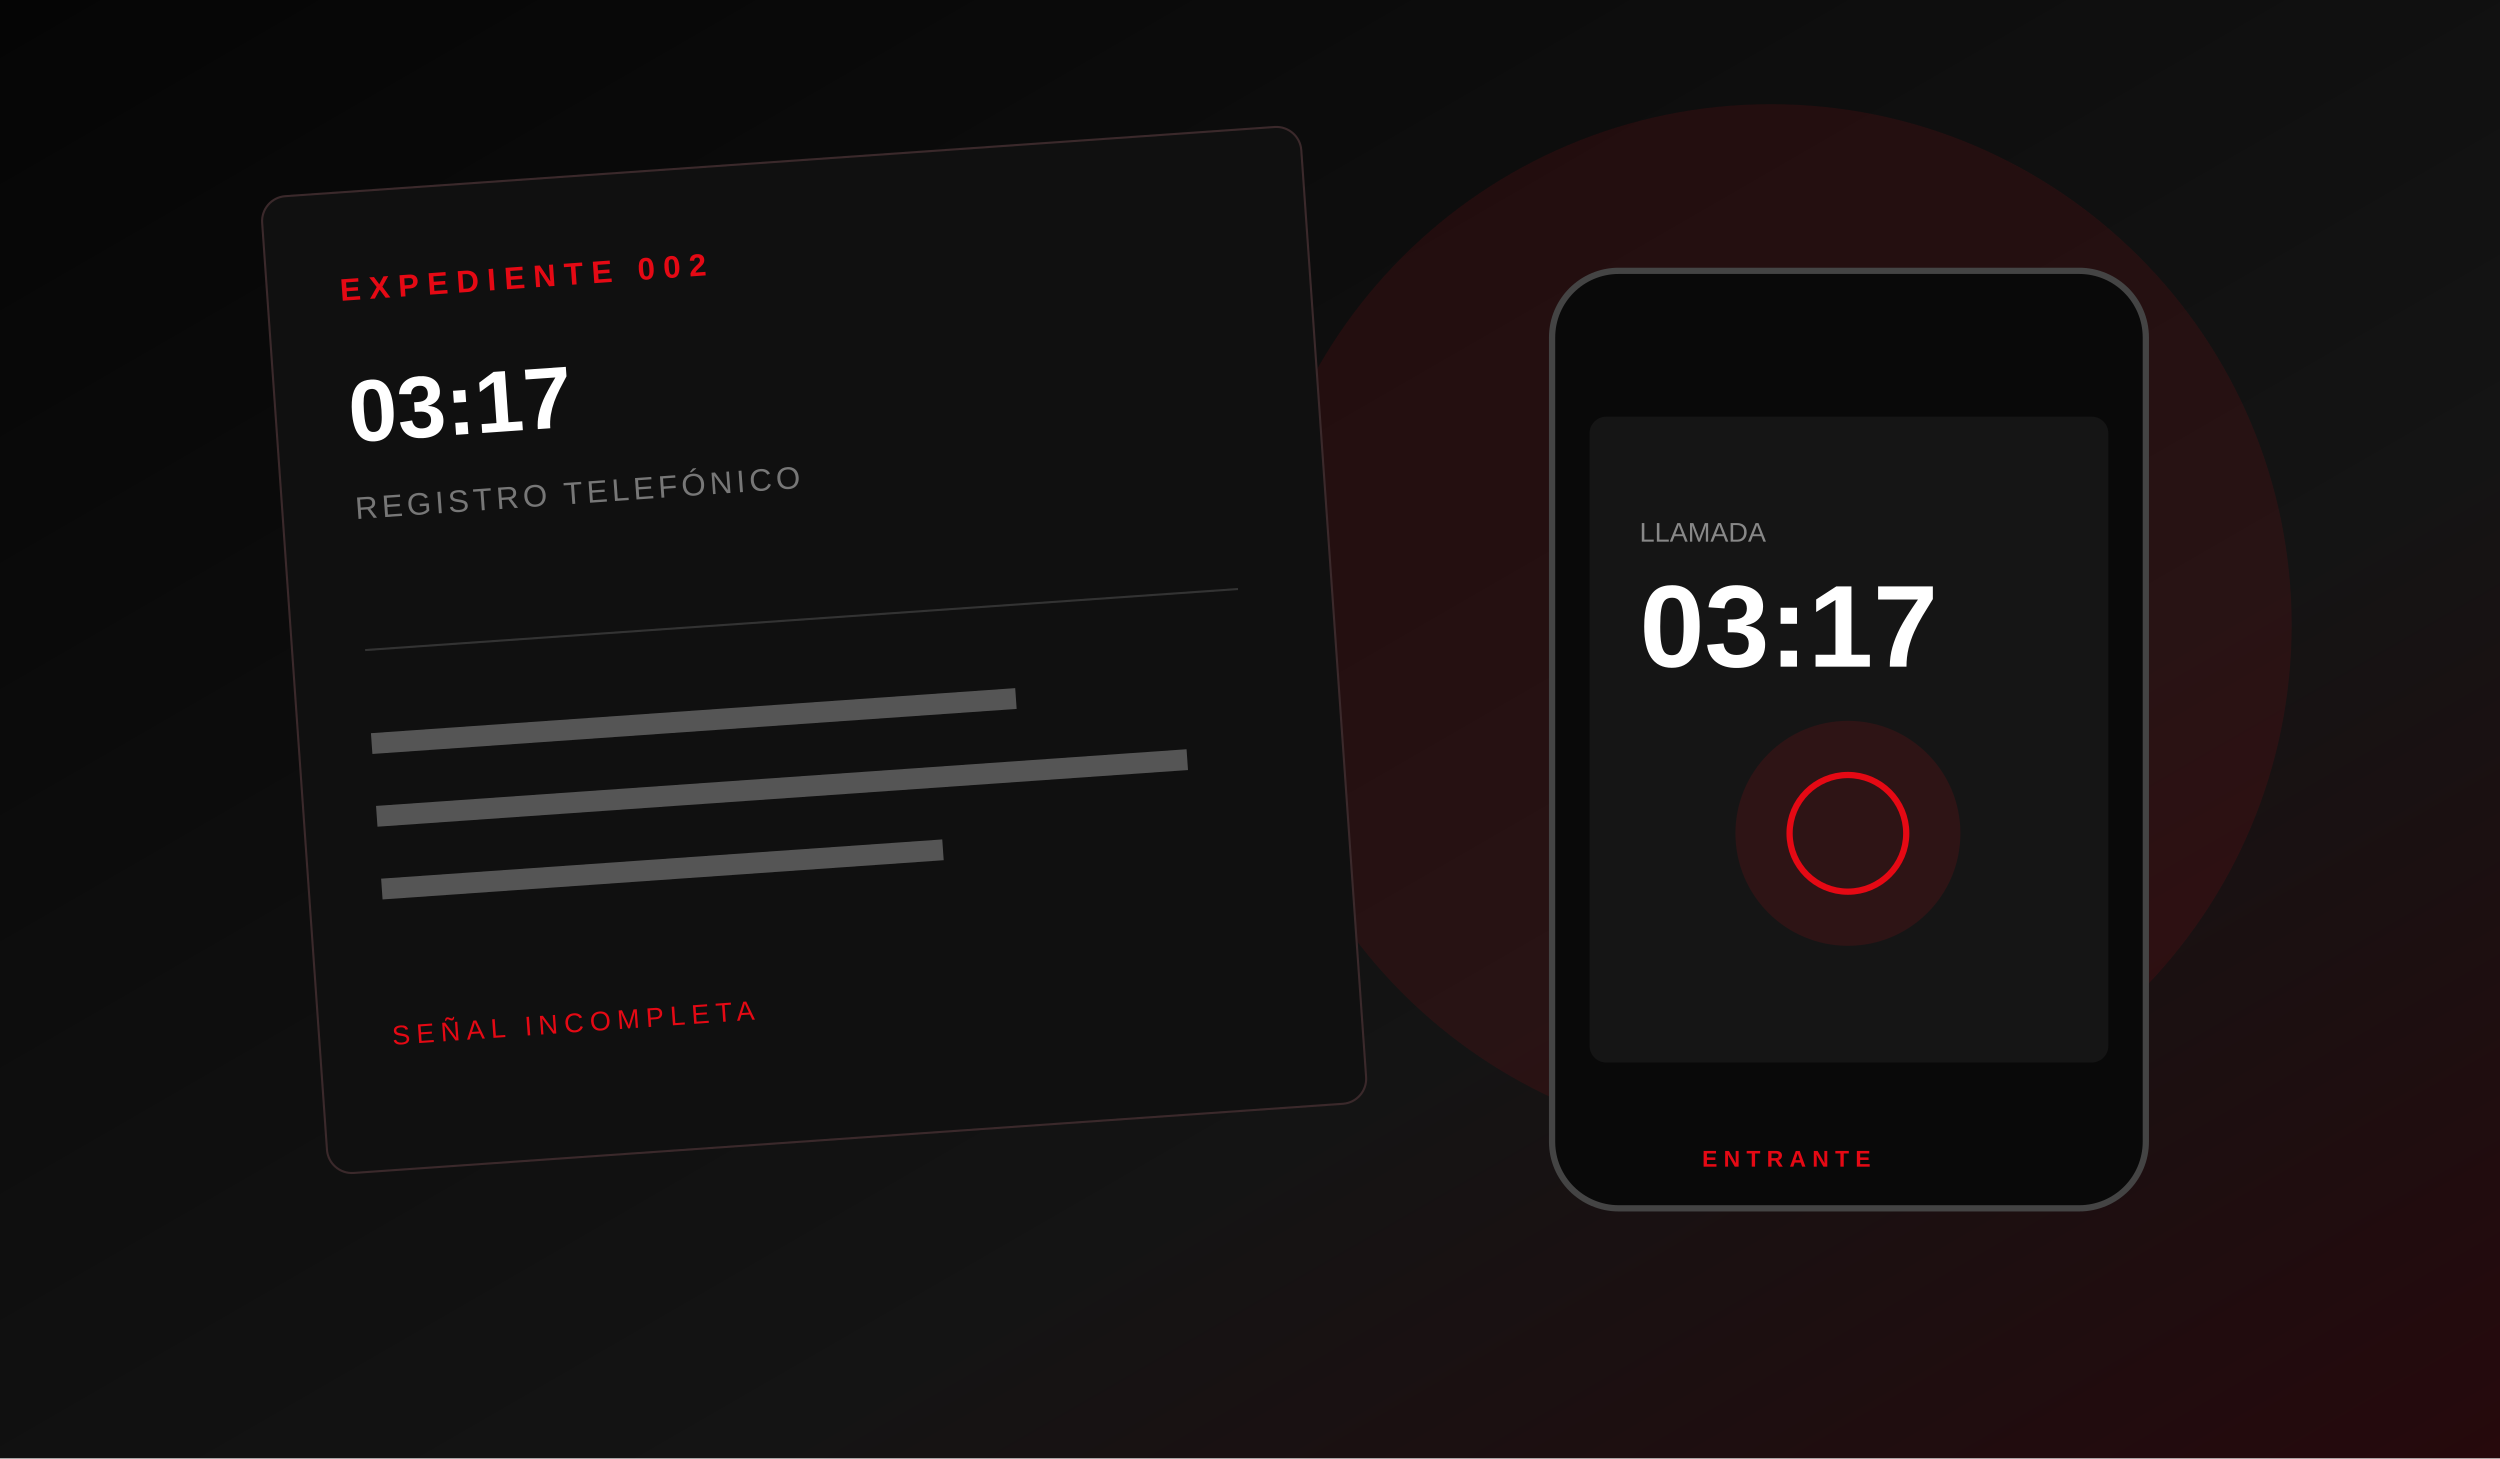
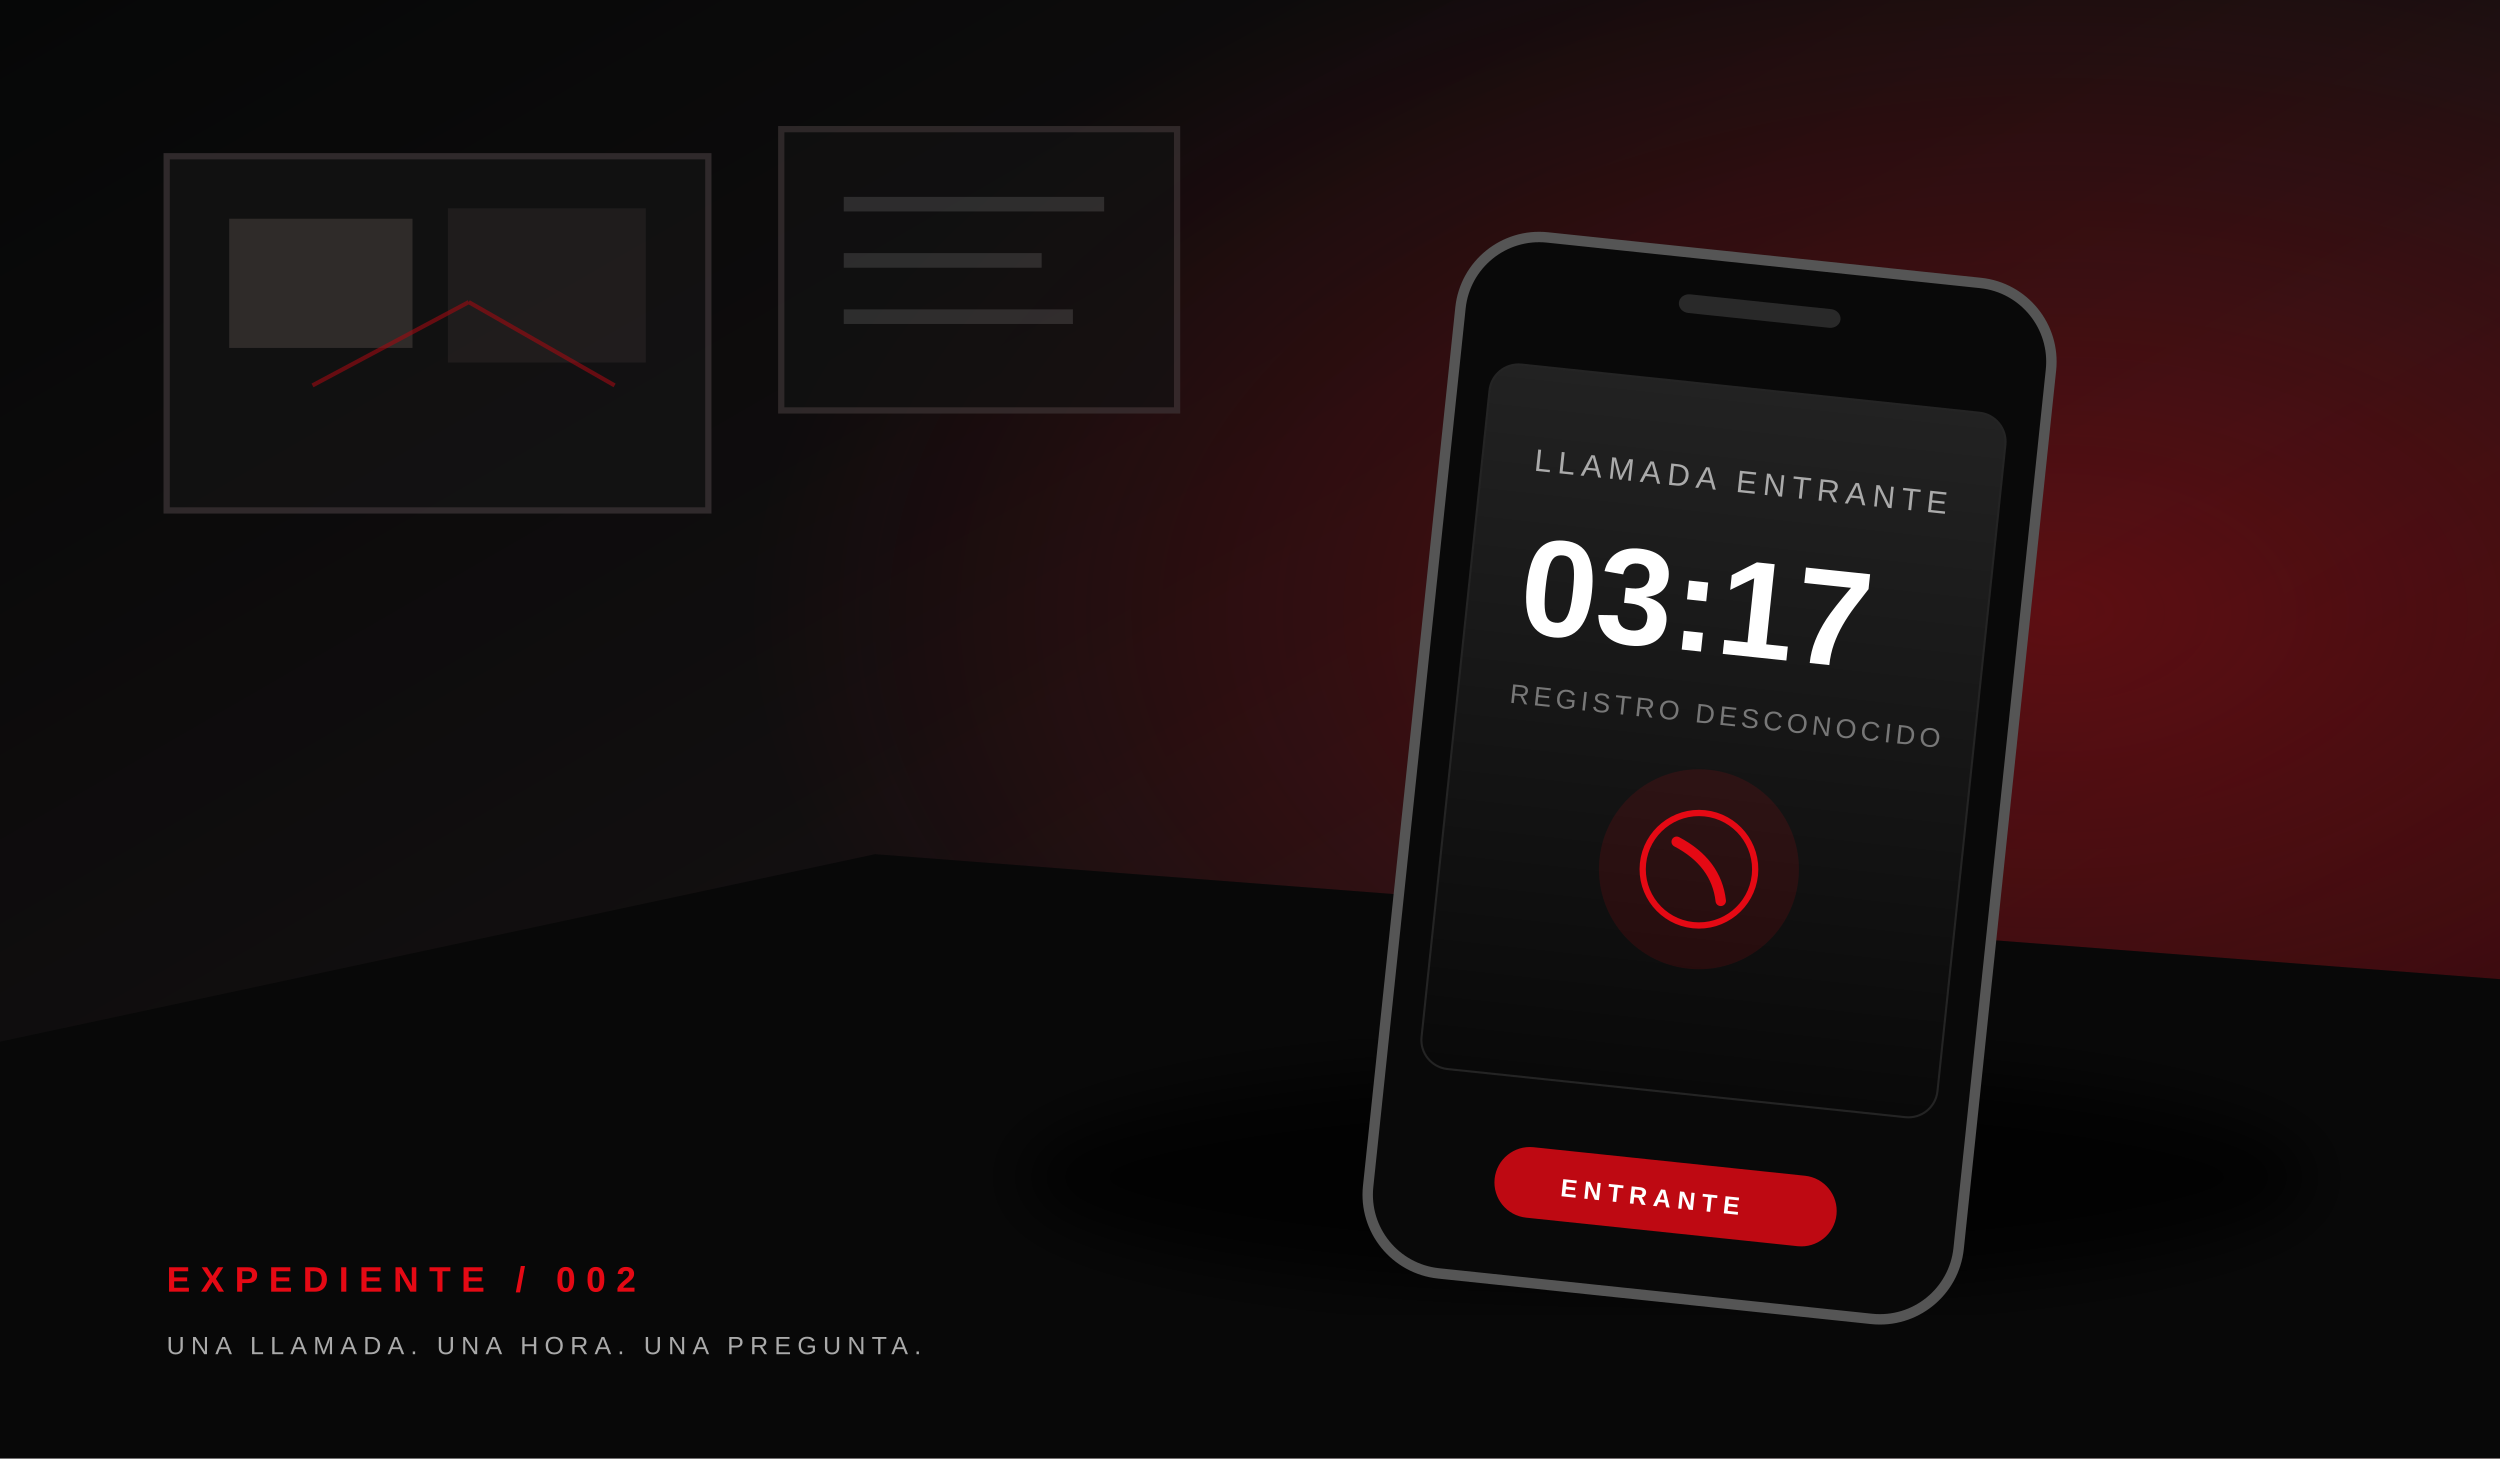
<svg xmlns="http://www.w3.org/2000/svg" viewBox="0 0 1200 700" role="img" aria-labelledby="t d">
  <defs>
-     <linearGradient id="g" x2="1" y2="1">
-       <stop stop-color="#050505" />
-       <stop offset=".65" stop-color="#141414" />
-       <stop offset="1" stop-color="#26090c" />
+     <linearGradient id="bg" x1="0" y1="0" x2="1" y2="1">
+       <stop stop-color="#060707" />
+       <stop offset=".58" stop-color="#151112" />
+       <stop offset="1" stop-color="#2a090c" />
    </linearGradient>
+     <radialGradient id="red" cx=".82" cy=".42" r=".52">
+       <stop stop-color="#e50914" stop-opacity=".34" />
+       <stop offset="1" stop-color="#e50914" stop-opacity="0" />
+     </radialGradient>
+     <linearGradient id="screen" x1="0" y1="0" x2="0" y2="1">
+       <stop stop-color="#222" />
+       <stop offset="1" stop-color="#090909" />
+     </linearGradient>
+     <filter id="shadow">
+       <feGaussianBlur stdDeviation="14" />
+     </filter>
  </defs>
-   <rect width="1200" height="700" fill="url(#g)" />
-   <circle cx="850" cy="300" r="250" fill="#e50914" opacity=".1" />
-   <g transform="translate(125 95) rotate(-4)">
-     <rect width="500" height="470" rx="12" fill="#101010" stroke="#3b292b" />
-     <text x="35" y="52" fill="#e50914" font-family="Arial" font-size="15" font-weight="700" letter-spacing="4">EXPEDIENTE 002</text>
-     <text x="35" y="120" fill="#fff" font-family="Arial" font-size="42" font-weight="700">03:17</text>
-     <text x="35" y="157" fill="#777" font-family="Arial" font-size="15" letter-spacing="2">REGISTRO TELEFÓNICO</text>
-     <path d="M35 220h420" stroke="#333" />
-     <path d="M35 265h310M35 300h390M35 335h270" stroke="#555" stroke-width="10" />
-     <text x="35" y="410" fill="#e50914" font-family="Arial" font-size="13" letter-spacing="3">SEÑAL INCOMPLETA</text>
+   <rect width="1200" height="700" fill="url(#bg)" />
+   <rect width="1200" height="700" fill="url(#red)" />
+   <path d="M0 500L420 410L1200 470V700H0Z" fill="#080808" />
+   <ellipse cx="800" cy="565" rx="310" ry="55" fill="#000" opacity=".72" filter="url(#shadow)" />
+   <g opacity=".68">
+     <rect x="80" y="75" width="260" height="170" fill="#151515" stroke="#41383a" stroke-width="3" />
+     <rect x="110" y="105" width="88" height="62" fill="#403b38" />
+     <rect x="215" y="100" width="95" height="74" fill="#292525" />
+     <path d="M150 185L225 145M225 145L295 185" stroke="#e50914" stroke-width="2" opacity=".6" />
+     <rect x="375" y="62" width="190" height="135" fill="#111" stroke="#3d3536" stroke-width="3" />
+     <path d="M405 98h125M405 125h95M405 152h110" stroke="#777" stroke-width="7" opacity=".42" />
  </g>
-   <g transform="translate(745 130)">
-     <rect width="285" height="450" rx="32" fill="#090909" stroke="#444" stroke-width="3" />
-     <rect x="18" y="70" width="249" height="310" rx="8" fill="#151515" />
-     <text x="42" y="130" fill="#888" font-family="Arial" font-size="13">LLAMADA</text>
-     <text x="42" y="190" fill="#fff" font-family="Arial" font-size="56" font-weight="700">03:17</text>
-     <circle cx="142" cy="270" r="54" fill="#e50914" opacity=".12" />
-     <circle cx="142" cy="270" r="28" fill="none" stroke="#e50914" stroke-width="3" />
-     <text x="72" y="430" fill="#e50914" font-family="Arial" font-size="11" font-weight="700" letter-spacing="3">ENTRANTE</text>
+   <g transform="translate(705 110) rotate(6)">
+     <rect width="285" height="500" rx="38" fill="#090909" stroke="#555" stroke-width="5" />
+     <rect x="18" y="62" width="249" height="340" rx="14" fill="url(#screen)" stroke="#242424" />
+     <rect x="104" y="20" width="78" height="9" rx="5" fill="#292929" />
+     <text x="43" y="112" fill="#aaa" font-family="Arial" font-size="15" letter-spacing="3">LLAMADA ENTRANTE</text>
+     <text x="43" y="190" fill="#fff" font-family="Arial" font-size="66" font-weight="700">03:17</text>
+     <text x="43" y="224" fill="#777" font-family="Arial" font-size="13" letter-spacing="2">REGISTRO DESCONOCIDO</text>
+     <circle cx="142" cy="294" r="48" fill="#e50914" opacity=".12" />
+     <circle cx="142" cy="294" r="27" fill="none" stroke="#e50914" stroke-width="3" />
+     <path d="M130 282q20 8 24 26" fill="none" stroke="#e50914" stroke-width="5" stroke-linecap="round" />
+     <rect x="60" y="435" width="165" height="34" rx="17" fill="#e50914" opacity=".82" />
+     <text x="92" y="457" fill="#fff" font-family="Arial" font-size="12" font-weight="700" letter-spacing="3">ENTRANTE</text>
  </g>
+   <text x="80" y="620" fill="#e50914" font-family="Arial" font-size="17" font-weight="700" letter-spacing="5">EXPEDIENTE / 002</text>
+   <text x="80" y="650" fill="#aaa" font-family="Arial" font-size="12" letter-spacing="3">UNA LLAMADA. UNA HORA. UNA PREGUNTA.</text>
</svg>
